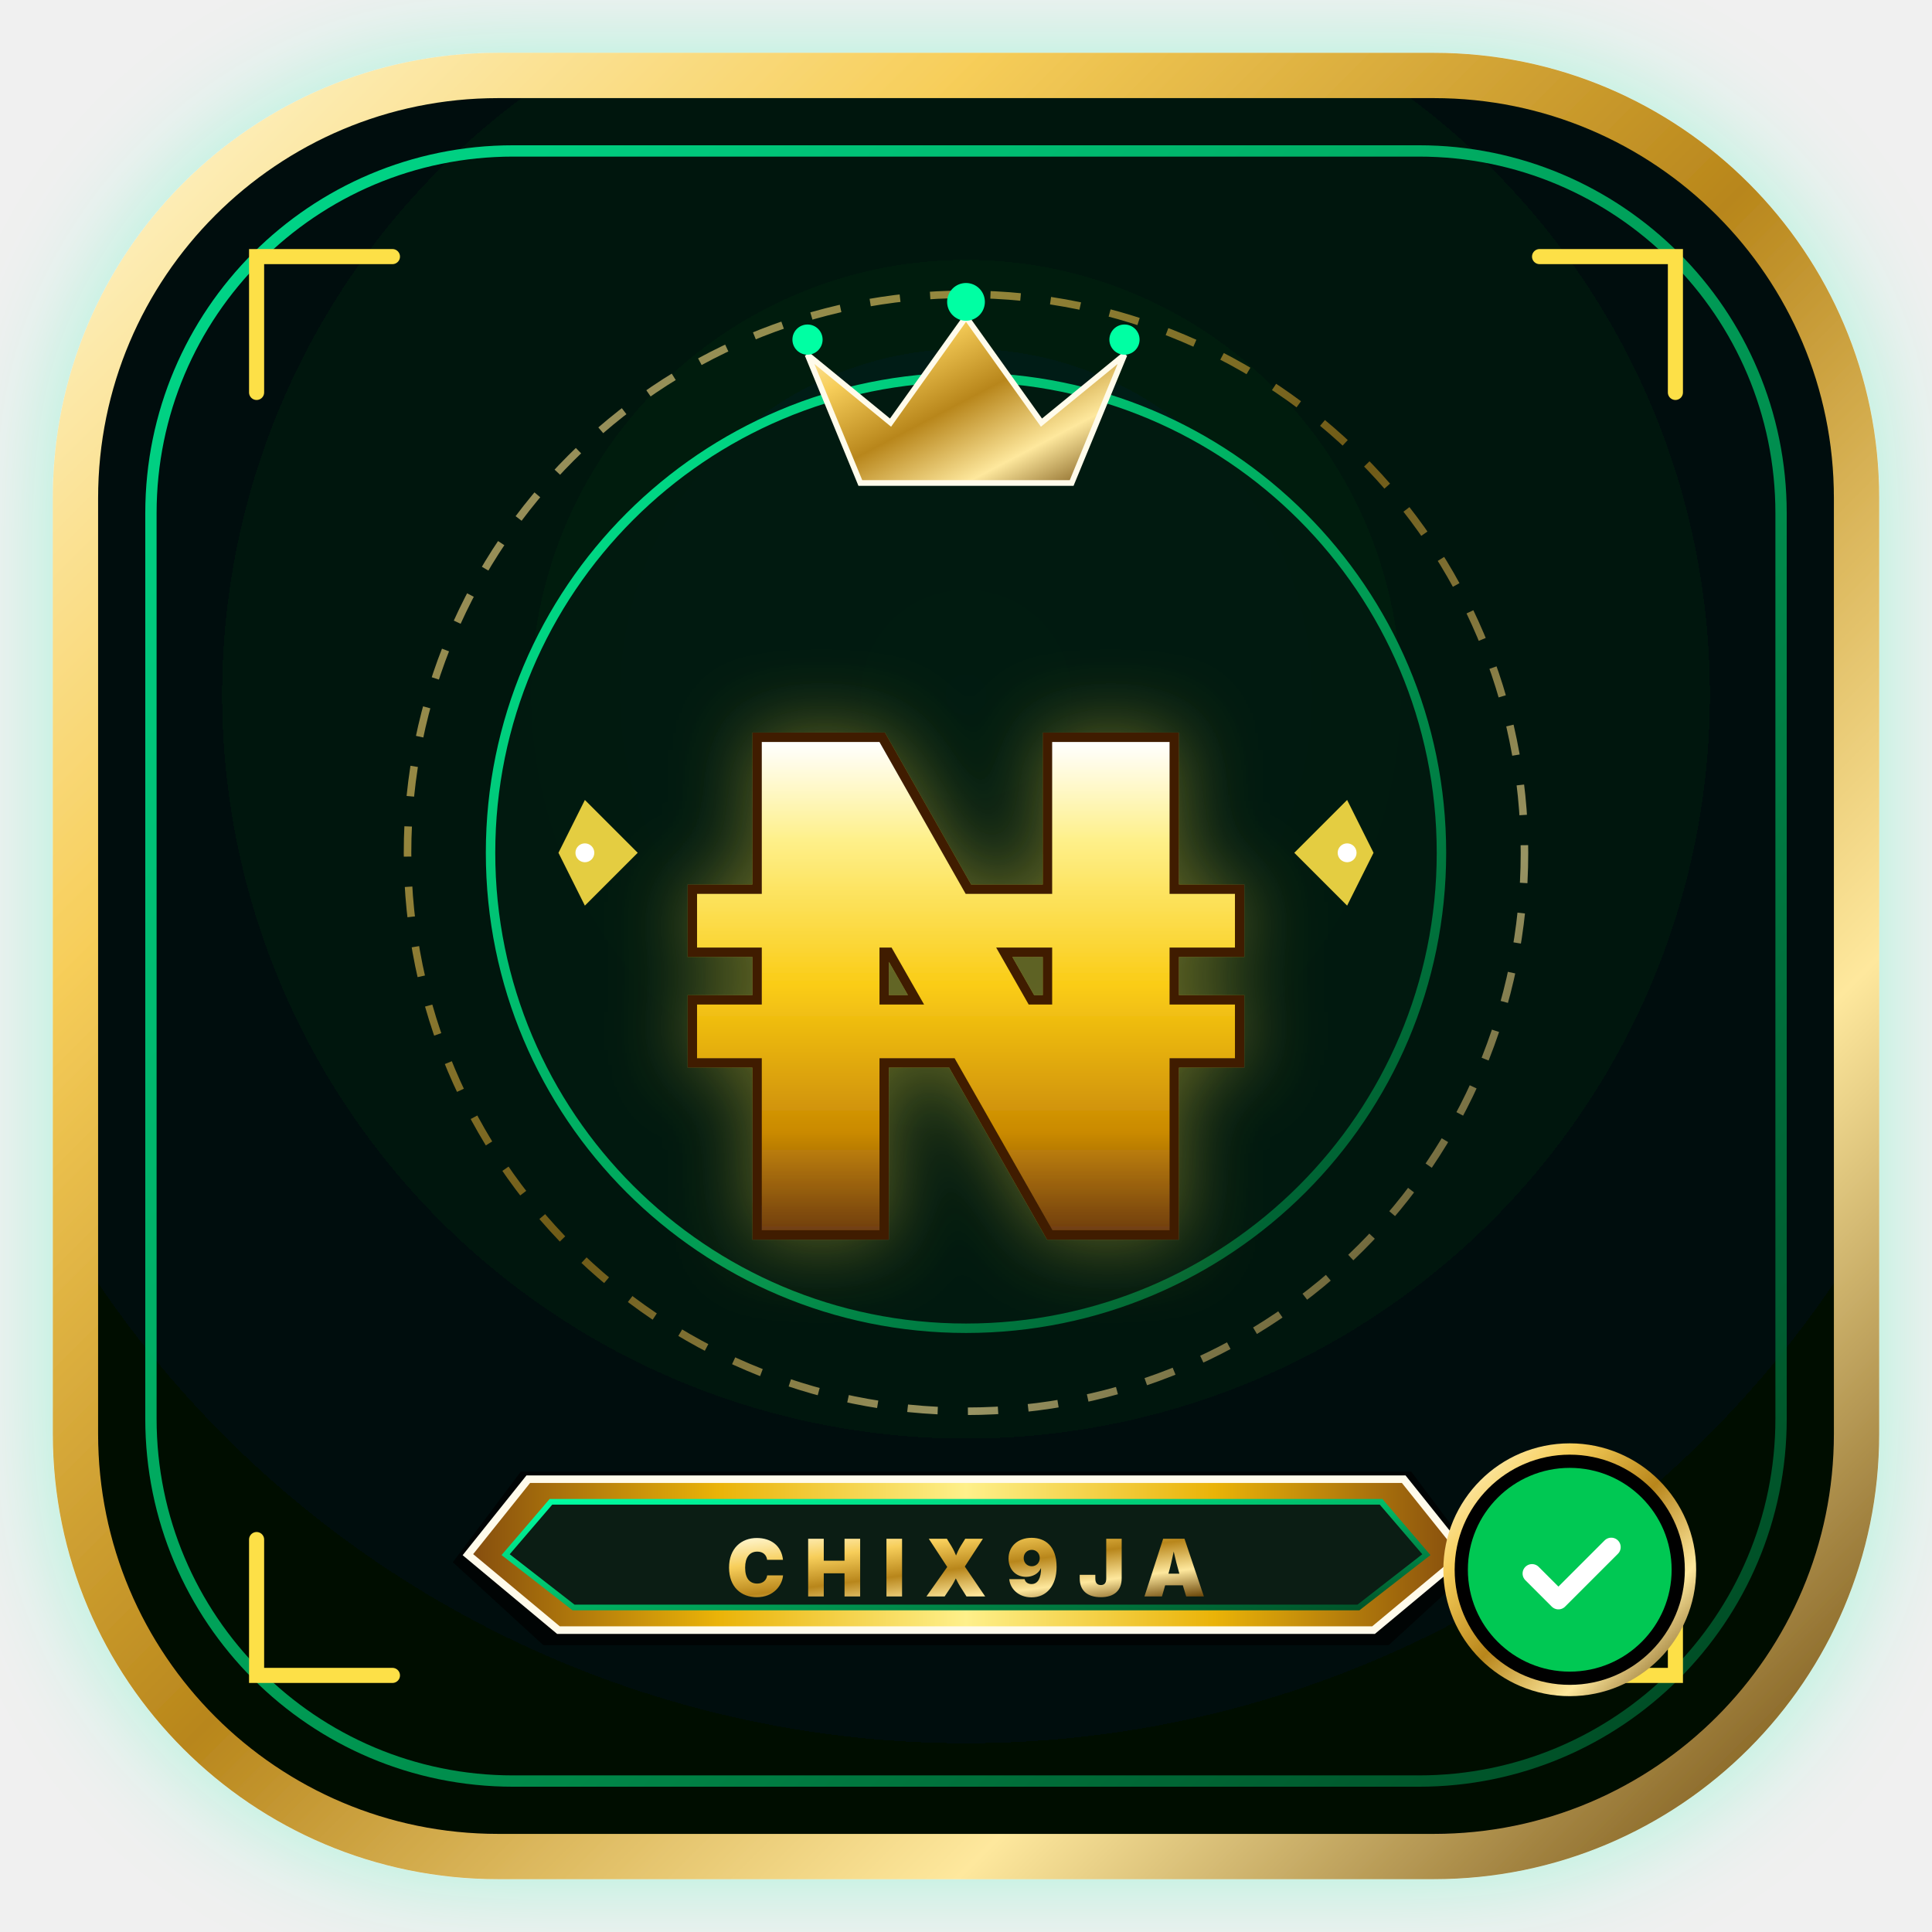
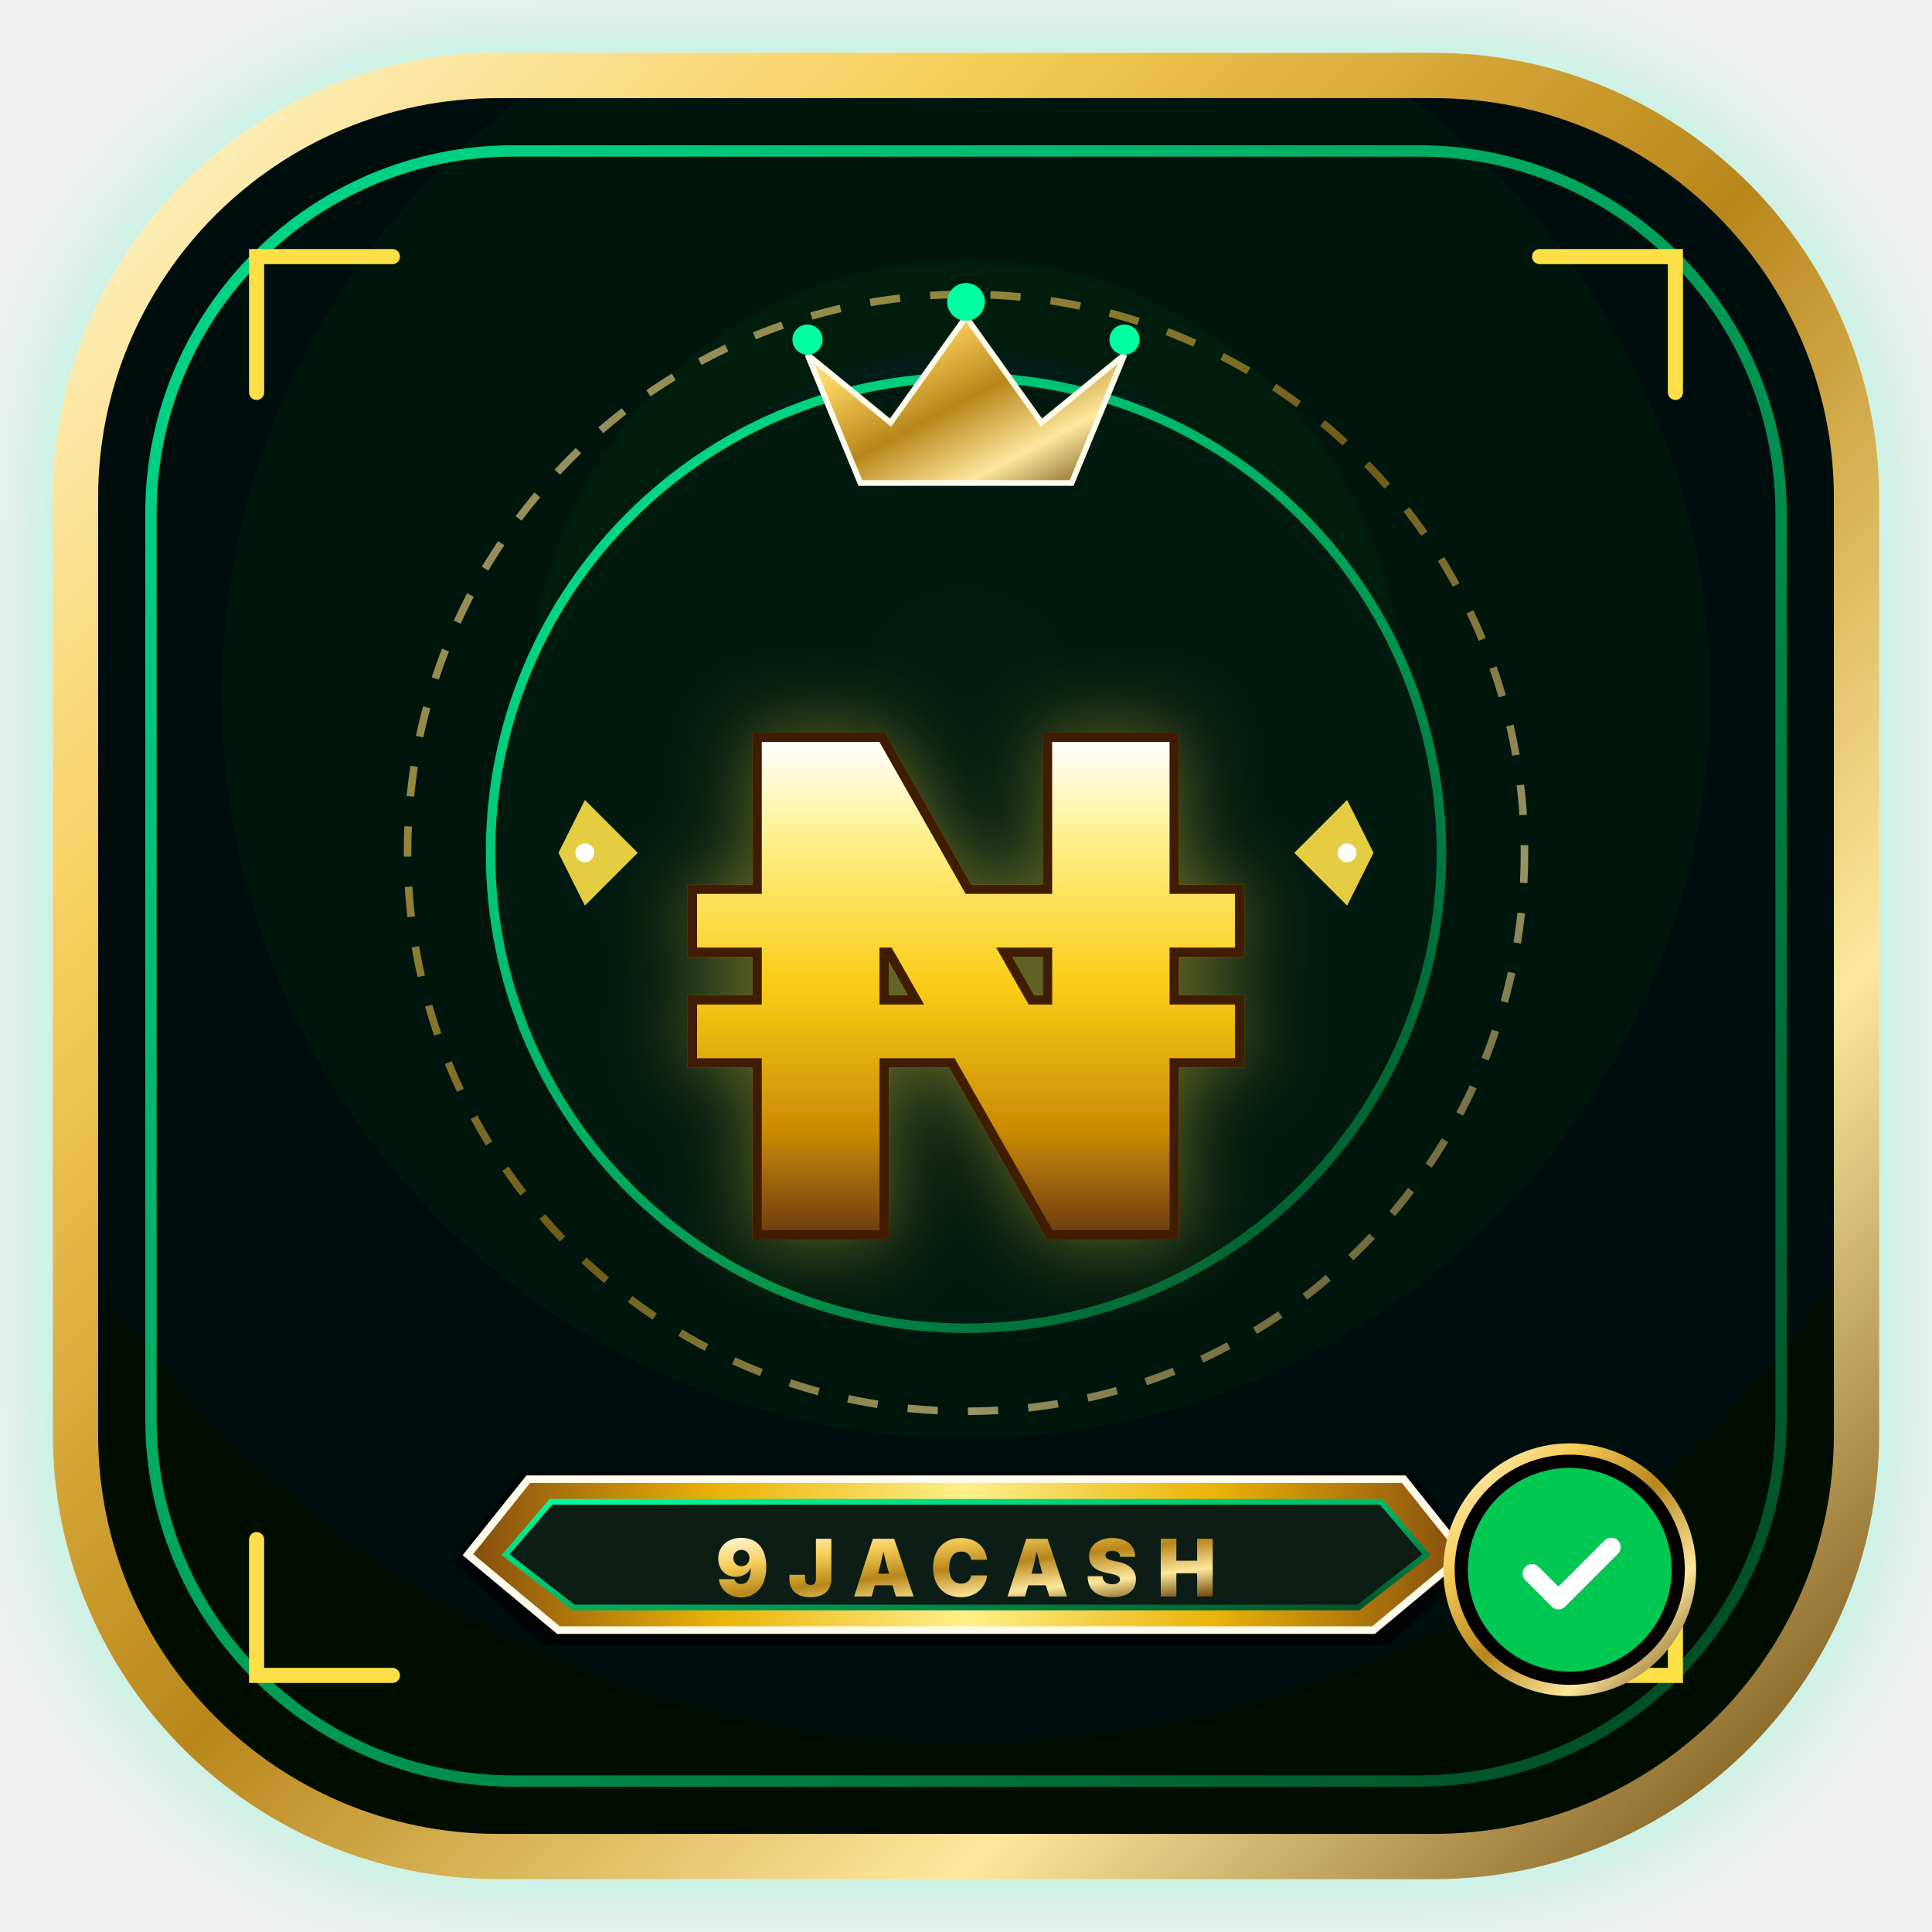
<svg xmlns="http://www.w3.org/2000/svg" viewBox="0 0 512 512" width="192" height="192">
  <defs>
-     <radialGradient id="chix9ja-bgGrad" cx="50%" cy="35%" r="70%">
+     <radialGradient id="9jacash-bgGrad" cx="50%" cy="35%" r="70%">
      <stop offset="0%" stop-color="#04281a" />
      <stop offset="45%" stop-color="#01150c" />
      <stop offset="100%" stop-color="#000704" />
    </radialGradient>
-     <linearGradient id="chix9ja-goldBevel" x1="0%" y1="0%" x2="100%" y2="100%">
+     <linearGradient id="9jacash-goldBevel" x1="0%" y1="0%" x2="100%" y2="100%">
      <stop offset="0%" stop-color="#FFF8D6" />
      <stop offset="25%" stop-color="#F7CE5A" />
      <stop offset="50%" stop-color="#B8861B" />
      <stop offset="75%" stop-color="#FEE89D" />
      <stop offset="100%" stop-color="#664104" />
    </linearGradient>
-     <linearGradient id="chix9ja-emeraldNeon" x1="0%" y1="0%" x2="100%" y2="100%">
+     <linearGradient id="9jacash-emeraldNeon" x1="0%" y1="0%" x2="100%" y2="100%">
      <stop offset="0%" stop-color="#00FFA3" />
      <stop offset="50%" stop-color="#00B865" />
      <stop offset="100%" stop-color="#004D25" />
    </linearGradient>
-     <linearGradient id="chix9ja-naira3D" x1="0%" y1="0%" x2="0%" y2="100%">
+     <linearGradient id="9jacash-naira3D" x1="0%" y1="0%" x2="0%" y2="100%">
      <stop offset="0%" stop-color="#FFFFFF" />
      <stop offset="20%" stop-color="#FEF08A" />
      <stop offset="50%" stop-color="#FACC15" />
      <stop offset="80%" stop-color="#CA8A04" />
      <stop offset="100%" stop-color="#713F12" />
    </linearGradient>
-     <linearGradient id="chix9ja-bannerGrad" x1="0%" y1="0%" x2="100%" y2="0%">
+     <linearGradient id="9jacash-bannerGrad" x1="0%" y1="0%" x2="100%" y2="0%">
      <stop offset="0%" stop-color="#854D0E" />
      <stop offset="25%" stop-color="#EAB308" />
      <stop offset="50%" stop-color="#FEF08A" />
      <stop offset="75%" stop-color="#EAB308" />
      <stop offset="100%" stop-color="#854D0E" />
    </linearGradient>
-     <filter id="chix9ja-shadowGlow" x="-20%" y="-20%" width="140%" height="140%">
+     <filter id="9jacash-shadowGlow" x="-20%" y="-20%" width="140%" height="140%">
      <feDropShadow dx="0" dy="8" stdDeviation="12" flood-color="#000000" flood-opacity="0.9" />
      <feDropShadow dx="0" dy="0" stdDeviation="14" flood-color="#00FFA3" flood-opacity="0.3" />
    </filter>
-     <filter id="chix9ja-nairaShadow" x="-30%" y="-30%" width="160%" height="160%">
+     <filter id="9jacash-nairaShadow" x="-30%" y="-30%" width="160%" height="160%">
      <feDropShadow dx="0" dy="8" stdDeviation="6" flood-color="#000000" flood-opacity="0.85" />
      <feDropShadow dx="0" dy="0" stdDeviation="10" flood-color="#FDE047" flood-opacity="0.4" />
    </filter>
  </defs>
-   <rect x="20" y="20" width="472" height="472" rx="112" fill="url(#chix9ja-bgGrad)" stroke="url(#chix9ja-goldBevel)" stroke-width="12" filter="url(#chix9ja-shadowGlow)" />
-   <rect x="40" y="40" width="432" height="432" rx="96" fill="none" stroke="url(#chix9ja-emeraldNeon)" stroke-width="3" opacity="0.85" />
+   <rect x="20" y="20" width="472" height="472" rx="112" fill="url(#9jacash-bgGrad)" stroke="url(#9jacash-goldBevel)" stroke-width="12" filter="url(#9jacash-shadowGlow)" />
+   <rect x="40" y="40" width="432" height="432" rx="96" fill="none" stroke="url(#9jacash-emeraldNeon)" stroke-width="3" opacity="0.85" />
  <path d="M 68 104 L 68 68 L 104 68" fill="none" stroke="#FDE047" stroke-width="4" stroke-linecap="round" />
  <path d="M 444 104 L 444 68 L 408 68" fill="none" stroke="#FDE047" stroke-width="4" stroke-linecap="round" />
  <path d="M 68 408 L 68 444 L 104 444" fill="none" stroke="#FDE047" stroke-width="4" stroke-linecap="round" />
  <path d="M 444 408 L 444 444 L 408 444" fill="none" stroke="#FDE047" stroke-width="4" stroke-linecap="round" />
-   <circle cx="256" cy="226" r="148" fill="none" stroke="url(#chix9ja-goldBevel)" stroke-width="2" stroke-dasharray="8 8" opacity="0.6" />
-   <circle cx="256" cy="226" r="126" fill="#011a10" stroke="url(#chix9ja-emeraldNeon)" stroke-width="2.5" opacity="0.9" />
+   <circle cx="256" cy="226" r="148" fill="none" stroke="url(#9jacash-goldBevel)" stroke-width="2" stroke-dasharray="8 8" opacity="0.6" />
+   <circle cx="256" cy="226" r="126" fill="#011a10" stroke="url(#9jacash-emeraldNeon)" stroke-width="2.5" opacity="0.9" />
  <g transform="translate(256, 120)">
-     <path d="M 0 -36 L 20 -8 L 42 -26 L 28 8 L -28 8 L -42 -26 L -20 -8 Z" fill="url(#chix9ja-goldBevel)" stroke="#FFFBEB" stroke-width="1.5" />
+     <path d="M 0 -36 L 20 -8 L 42 -26 L 28 8 L -28 8 L -42 -26 L -20 -8 Z" fill="url(#9jacash-goldBevel)" stroke="#FFFBEB" stroke-width="1.5" />
    <circle cx="0" cy="-40" r="5" fill="#00FFA3" />
    <circle cx="-42" cy="-30" r="4" fill="#00FFA3" />
    <circle cx="42" cy="-30" r="4" fill="#00FFA3" />
  </g>
-   <g filter="url(#chix9ja-nairaShadow)">
-     <text x="256" y="276" font-family="system-ui, -apple-system, 'Segoe UI', Roboto, sans-serif" font-weight="900" font-size="182" fill="url(#chix9ja-naira3D)" stroke="#3f1f04" stroke-width="5" paint-order="stroke fill" text-anchor="middle" dominant-baseline="middle">₦</text>
+   <g filter="url(#9jacash-nairaShadow)">
+     <text x="256" y="276" font-family="system-ui, -apple-system, 'Segoe UI', Roboto, sans-serif" font-weight="900" font-size="182" fill="url(#9jacash-naira3D)" stroke="#3f1f04" stroke-width="5" paint-order="stroke fill" text-anchor="middle" dominant-baseline="middle">₦</text>
  </g>
  <path d="M 148 226 L 155 212 L 169 226 L 155 240 Z" fill="#FDE047" opacity="0.9" />
  <circle cx="155" cy="226" r="2.5" fill="#FFFFFF" />
  <path d="M 364 226 L 357 212 L 343 226 L 357 240 Z" fill="#FDE047" opacity="0.9" />
  <circle cx="357" cy="226" r="2.5" fill="#FFFFFF" />
  <g transform="translate(0, 396)">
    <path d="M 120 18 L 138 -6 L 374 -6 L 392 18 L 368 40 L 144 40 Z" fill="#000000" opacity="0.7" />
-     <path d="M 124 16 L 140 -4 L 372 -4 L 388 16 L 364 36 L 148 36 Z" fill="url(#chix9ja-bannerGrad)" stroke="#FFFBEB" stroke-width="2" />
-     <path d="M 134 16 L 146 2 L 366 2 L 378 16 L 360 30 L 152 30 Z" fill="#0B1D14" stroke="url(#chix9ja-emeraldNeon)" stroke-width="1.5" />
-     <text x="256" y="19" font-family="system-ui, -apple-system, 'Arial Black', sans-serif" font-weight="950" font-size="21" letter-spacing="5" fill="url(#chix9ja-goldBevel)" text-anchor="middle" dominant-baseline="middle">CHIX9JA</text>
+     <path d="M 124 16 L 140 -4 L 372 -4 L 388 16 L 364 36 L 148 36 Z" fill="url(#9jacash-bannerGrad)" stroke="#FFFBEB" stroke-width="2" />
+     <path d="M 134 16 L 146 2 L 366 2 L 378 16 L 360 30 L 152 30 Z" fill="#0B1D14" stroke="url(#9jacash-emeraldNeon)" stroke-width="1.5" />
+     <text x="256" y="19" font-family="system-ui, -apple-system, 'Arial Black', sans-serif" font-weight="950" font-size="21" letter-spacing="5" fill="url(#9jacash-goldBevel)" text-anchor="middle" dominant-baseline="middle">9JACASH</text>
  </g>
  <g transform="translate(416, 416)">
-     <circle cx="0" cy="0" r="32" fill="#000000" stroke="url(#chix9ja-goldBevel)" stroke-width="3" />
+     <circle cx="0" cy="0" r="32" fill="#000000" stroke="url(#9jacash-goldBevel)" stroke-width="3" />
    <circle cx="0" cy="0" r="27" fill="#00C853" />
    <path d="M -10 1 L -3 8 L 11 -6" fill="none" stroke="#FFFFFF" stroke-width="5" stroke-linecap="round" stroke-linejoin="round" />
  </g>
</svg>
